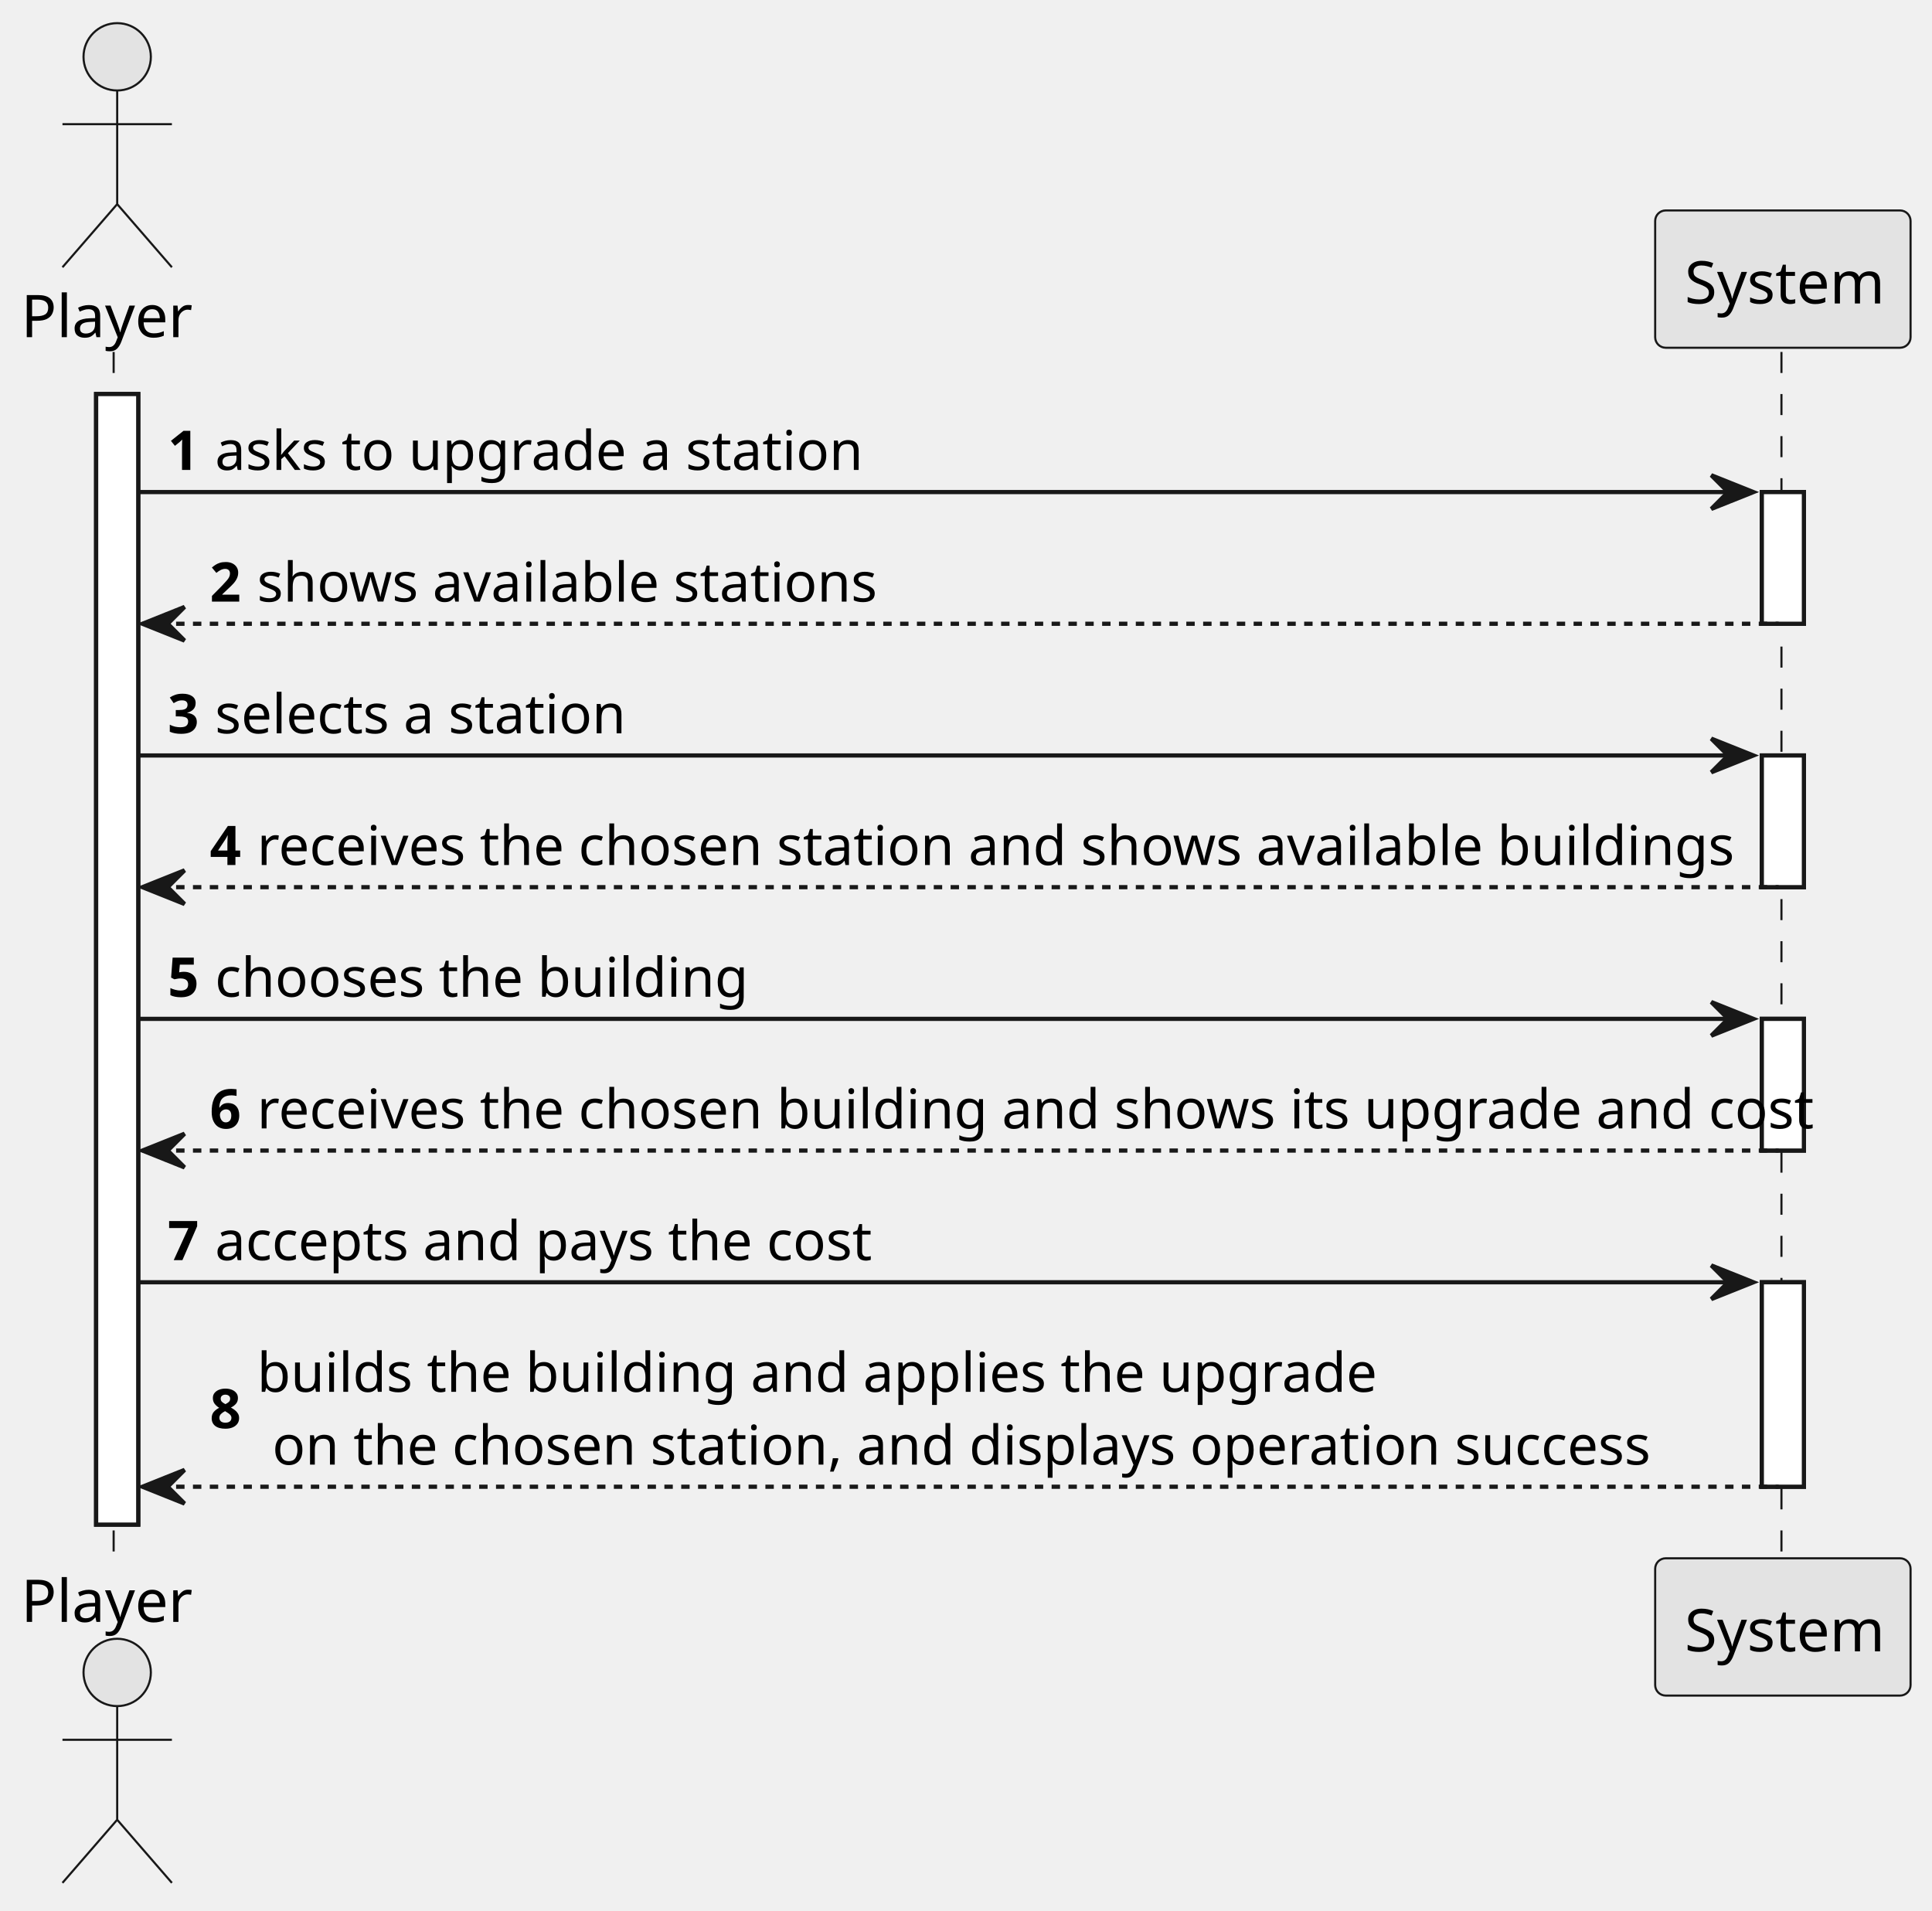
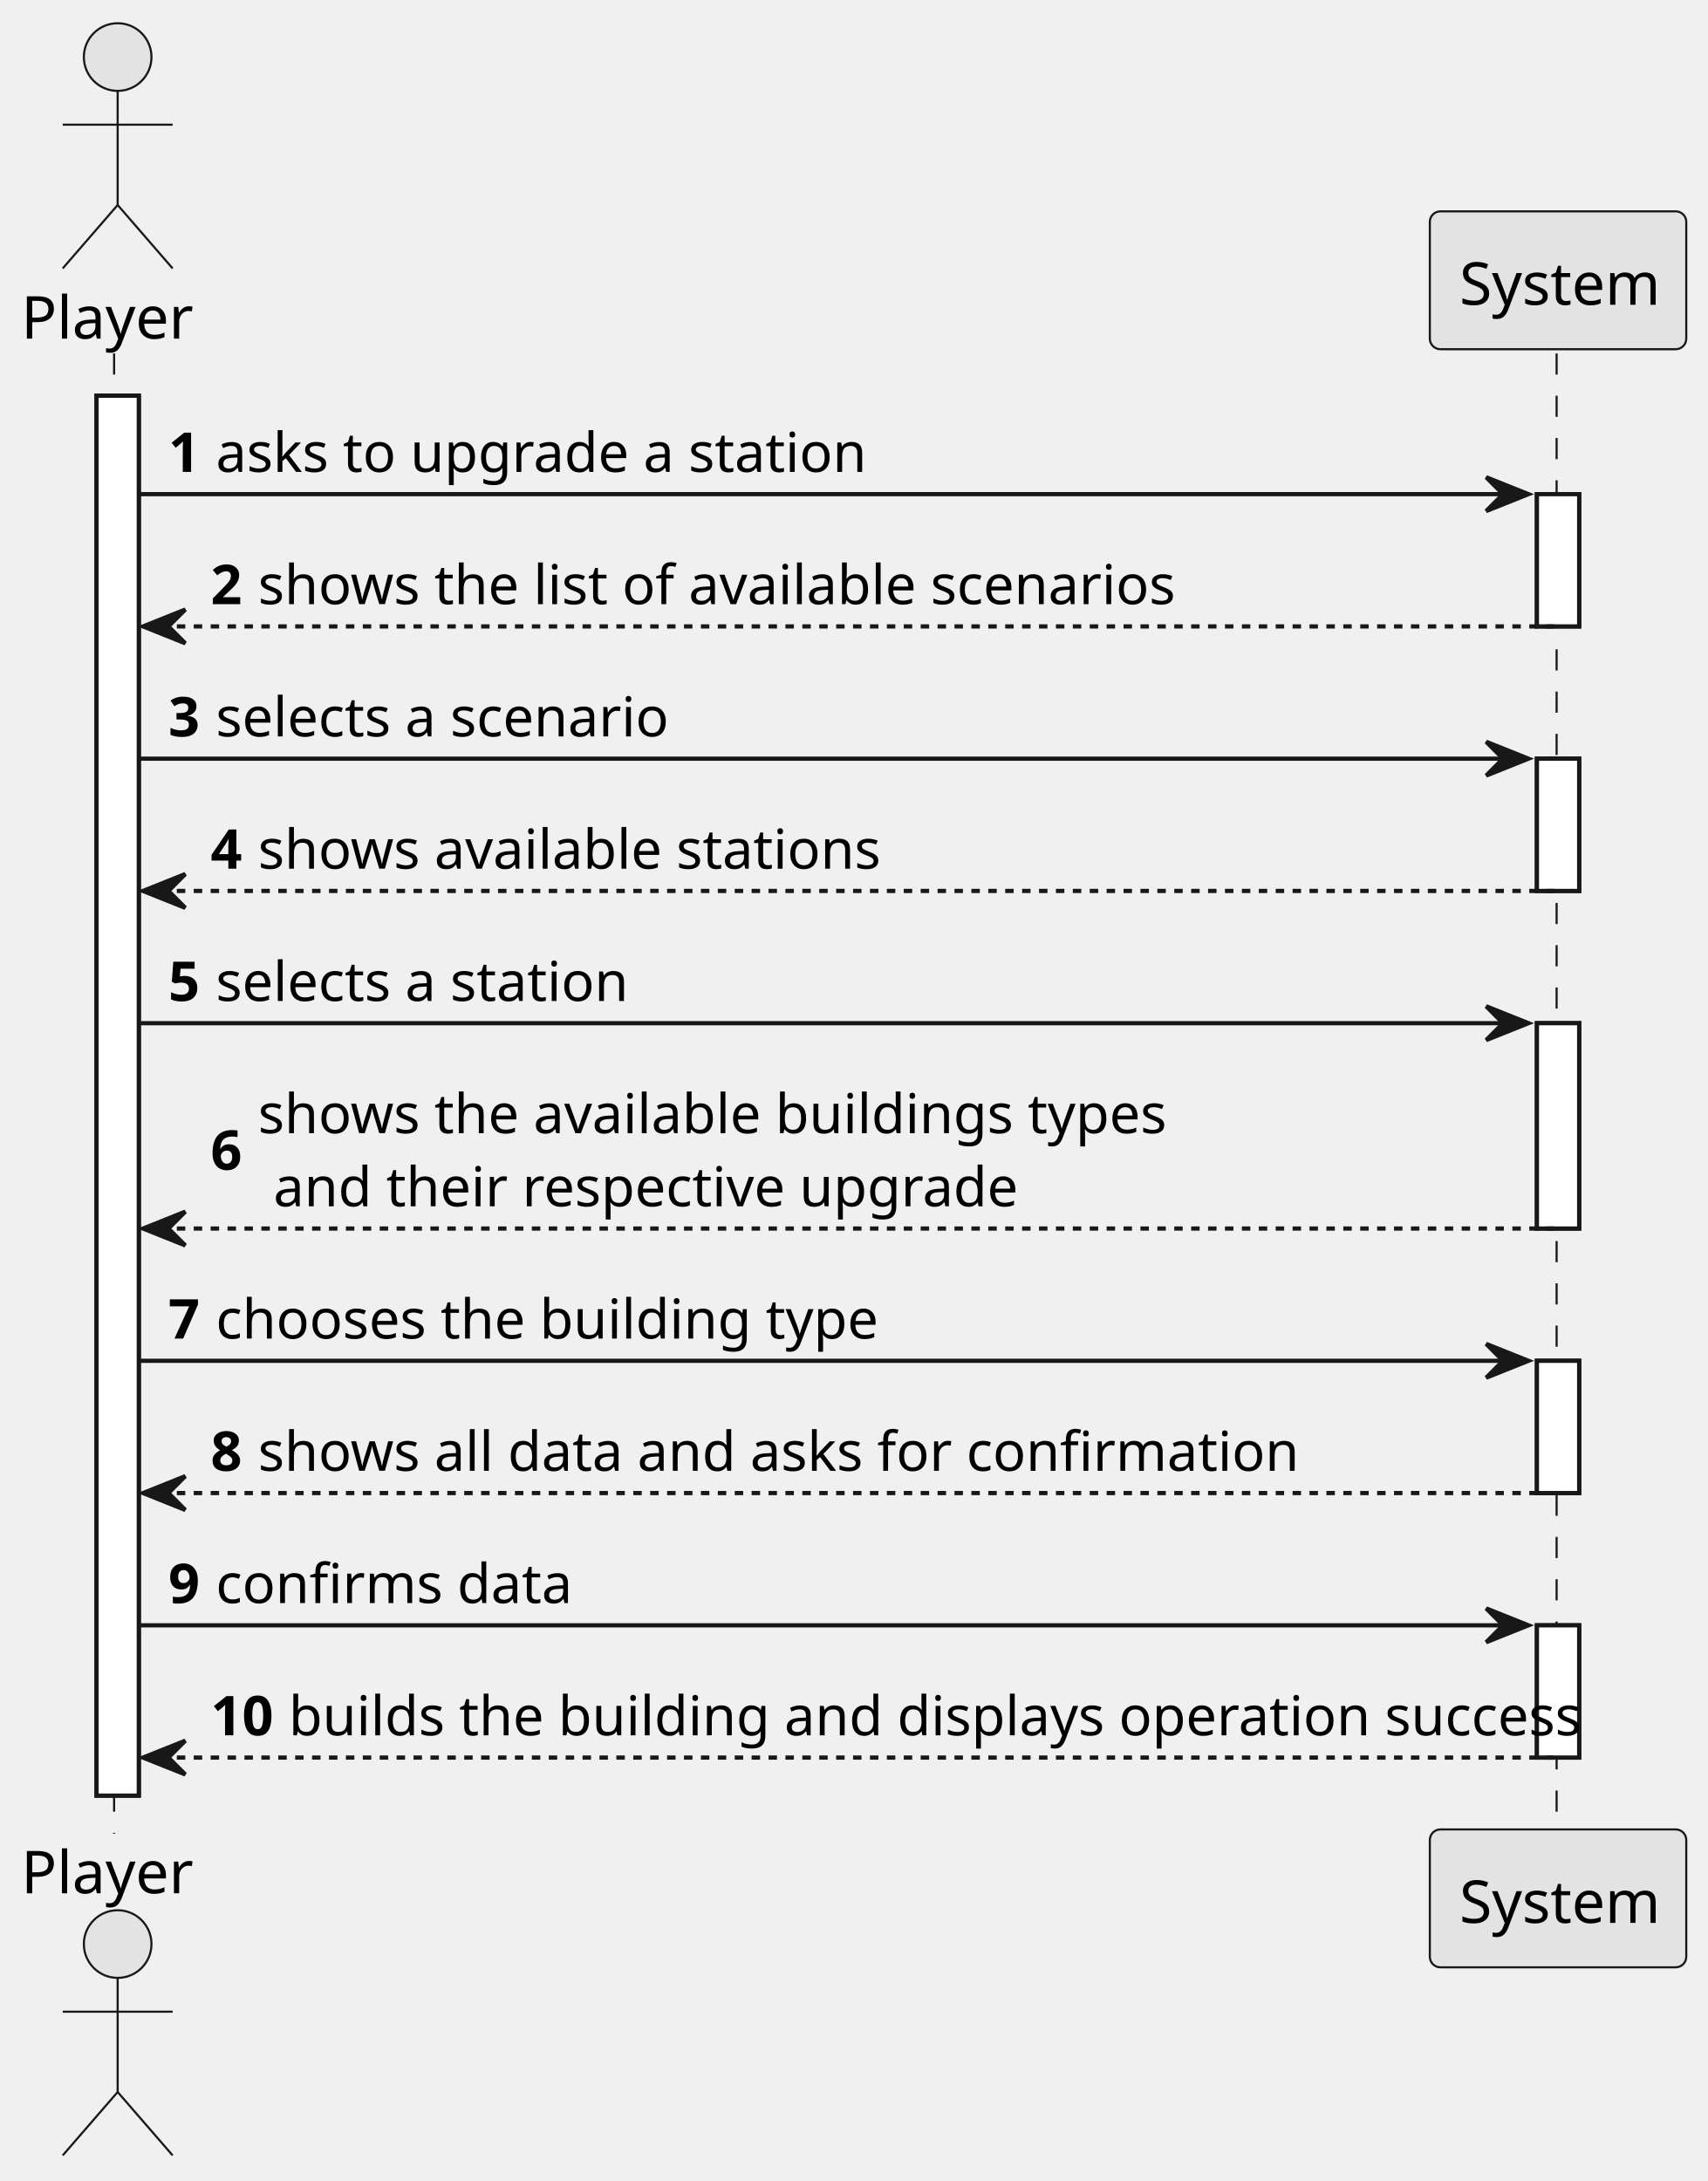
- <svg xmlns="http://www.w3.org/2000/svg" contentStyleType="text/css" height="454px" preserveAspectRatio="none" style="width:459px;height:454px;background:#FFFFFF;" version="1.1" viewBox="0 0 459 454" width="459px" zoomAndPan="magnify">
+ <svg xmlns="http://www.w3.org/2000/svg" contentStyleType="text/css" height="516px" preserveAspectRatio="none" style="width:404px;height:516px;background:#FFFFFF;" version="1.1" viewBox="0 0 404 516" width="404px" zoomAndPan="magnify">
  <defs />
  <g>
-     <rect fill="#FFFFFF" height="268.619" style="stroke:#181818;stroke-width:1.0;" width="10" x="22.841" y="93.621" />
-     <rect fill="#FFFFFF" height="31.291" style="stroke:#181818;stroke-width:1.0;" width="10" x="418.57" y="116.912" />
-     <rect fill="#FFFFFF" height="31.291" style="stroke:#181818;stroke-width:1.0;" width="10" x="418.57" y="179.494" />
-     <rect fill="#FFFFFF" height="31.291" style="stroke:#181818;stroke-width:1.0;" width="10" x="418.57" y="242.076" />
-     <rect fill="#FFFFFF" height="48.582" style="stroke:#181818;stroke-width:1.0;" width="10" x="418.57" y="304.658" />
-     <line style="stroke:#181818;stroke-width:0.5;stroke-dasharray:5.0,5.0;" x1="27" x2="27" y1="83.621" y2="371.24" />
-     <line style="stroke:#181818;stroke-width:0.5;stroke-dasharray:5.0,5.0;" x1="423.232" x2="423.232" y1="83.621" y2="371.24" />
+     <rect fill="#FFFFFF" height="331.201" style="stroke:#181818;stroke-width:1.0;" width="10" x="22.841" y="93.621" />
+     <rect fill="#FFFFFF" height="31.291" style="stroke:#181818;stroke-width:1.0;" width="10" x="363.65" y="116.912" />
+     <rect fill="#FFFFFF" height="31.291" style="stroke:#181818;stroke-width:1.0;" width="10" x="363.65" y="179.494" />
+     <rect fill="#FFFFFF" height="48.582" style="stroke:#181818;stroke-width:1.0;" width="10" x="363.65" y="242.076" />
+     <rect fill="#FFFFFF" height="31.291" style="stroke:#181818;stroke-width:1.0;" width="10" x="363.65" y="321.949" />
+     <rect fill="#FFFFFF" height="31.291" style="stroke:#181818;stroke-width:1.0;" width="10" x="363.65" y="384.531" />
+     <line style="stroke:#181818;stroke-width:0.5;stroke-dasharray:5.0,5.0;" x1="27" x2="27" y1="83.621" y2="433.822" />
+     <line style="stroke:#181818;stroke-width:0.5;stroke-dasharray:5.0,5.0;" x1="368.312" x2="368.312" y1="83.621" y2="433.822" />
    <text fill="#000000" font-family="sans-serif" font-size="14" lengthAdjust="spacing" textLength="39.683" x="5" y="80.107">Player</text>
    <ellipse cx="27.841" cy="13.5" fill="#E3E3E3" rx="8" ry="8" style="stroke:#181818;stroke-width:0.5;" />
    <path d="M27.841,21.5 L27.841,48.5 M14.841,29.5 L40.841,29.5 M27.841,48.5 L14.841,63.5 M27.841,48.5 L40.841,63.5 " fill="none" style="stroke:#181818;stroke-width:0.5;" />
-     <text fill="#000000" font-family="sans-serif" font-size="14" lengthAdjust="spacing" textLength="39.683" x="5" y="385.348">Player</text>
-     <ellipse cx="27.841" cy="397.361" fill="#E3E3E3" rx="8" ry="8" style="stroke:#181818;stroke-width:0.5;" />
-     <path d="M27.841,405.361 L27.841,432.361 M14.841,413.361 L40.841,413.361 M27.841,432.361 L14.841,447.361 M27.841,432.361 L40.841,447.361 " fill="none" style="stroke:#181818;stroke-width:0.5;" />
-     <rect fill="#E3E3E3" height="32.621" rx="2.5" ry="2.5" style="stroke:#181818;stroke-width:0.5;" width="60.676" x="393.232" y="50" />
-     <text fill="#000000" font-family="sans-serif" font-size="14" lengthAdjust="spacing" textLength="46.676" x="400.232" y="72.107">System</text>
-     <rect fill="#E3E3E3" height="32.621" rx="2.5" ry="2.5" style="stroke:#181818;stroke-width:0.5;" width="60.676" x="393.232" y="370.24" />
-     <text fill="#000000" font-family="sans-serif" font-size="14" lengthAdjust="spacing" textLength="46.676" x="400.232" y="392.348">System</text>
-     <rect fill="#FFFFFF" height="268.619" style="stroke:#181818;stroke-width:1.0;" width="10" x="22.841" y="93.621" />
-     <rect fill="#FFFFFF" height="31.291" style="stroke:#181818;stroke-width:1.0;" width="10" x="418.57" y="116.912" />
-     <rect fill="#FFFFFF" height="31.291" style="stroke:#181818;stroke-width:1.0;" width="10" x="418.57" y="179.494" />
-     <rect fill="#FFFFFF" height="31.291" style="stroke:#181818;stroke-width:1.0;" width="10" x="418.57" y="242.076" />
-     <rect fill="#FFFFFF" height="48.582" style="stroke:#181818;stroke-width:1.0;" width="10" x="418.57" y="304.658" />
-     <polygon fill="#181818" points="406.57,112.912,416.57,116.912,406.57,120.912,410.57,116.912" style="stroke:#181818;stroke-width:1.0;" />
-     <line style="stroke:#181818;stroke-width:1.0;" x1="32.841" x2="412.57" y1="116.912" y2="116.912" />
+     <text fill="#000000" font-family="sans-serif" font-size="14" lengthAdjust="spacing" textLength="39.683" x="5" y="447.93">Player</text>
+     <ellipse cx="27.841" cy="459.943" fill="#E3E3E3" rx="8" ry="8" style="stroke:#181818;stroke-width:0.5;" />
+     <path d="M27.841,467.943 L27.841,494.943 M14.841,475.943 L40.841,475.943 M27.841,494.943 L14.841,509.943 M27.841,494.943 L40.841,509.943 " fill="none" style="stroke:#181818;stroke-width:0.5;" />
+     <rect fill="#E3E3E3" height="32.621" rx="2.5" ry="2.5" style="stroke:#181818;stroke-width:0.5;" width="60.676" x="338.312" y="50" />
+     <text fill="#000000" font-family="sans-serif" font-size="14" lengthAdjust="spacing" textLength="46.676" x="345.312" y="72.107">System</text>
+     <rect fill="#E3E3E3" height="32.621" rx="2.5" ry="2.5" style="stroke:#181818;stroke-width:0.5;" width="60.676" x="338.312" y="432.822" />
+     <text fill="#000000" font-family="sans-serif" font-size="14" lengthAdjust="spacing" textLength="46.676" x="345.312" y="454.93">System</text>
+     <rect fill="#FFFFFF" height="331.201" style="stroke:#181818;stroke-width:1.0;" width="10" x="22.841" y="93.621" />
+     <rect fill="#FFFFFF" height="31.291" style="stroke:#181818;stroke-width:1.0;" width="10" x="363.65" y="116.912" />
+     <rect fill="#FFFFFF" height="31.291" style="stroke:#181818;stroke-width:1.0;" width="10" x="363.65" y="179.494" />
+     <rect fill="#FFFFFF" height="48.582" style="stroke:#181818;stroke-width:1.0;" width="10" x="363.65" y="242.076" />
+     <rect fill="#FFFFFF" height="31.291" style="stroke:#181818;stroke-width:1.0;" width="10" x="363.65" y="321.949" />
+     <rect fill="#FFFFFF" height="31.291" style="stroke:#181818;stroke-width:1.0;" width="10" x="363.65" y="384.531" />
+     <polygon fill="#181818" points="351.65,112.912,361.65,116.912,351.65,120.912,355.65,116.912" style="stroke:#181818;stroke-width:1.0;" />
+     <line style="stroke:#181818;stroke-width:1.0;" x1="32.841" x2="357.65" y1="116.912" y2="116.912" />
    <text fill="#000000" font-family="sans-serif" font-size="13" font-weight="bold" lengthAdjust="spacing" textLength="7.23" x="39.841" y="111.649">1</text>
    <text fill="#000000" font-family="sans-serif" font-size="13" lengthAdjust="spacing" textLength="145.26" x="51.071" y="111.649">asks to upgrade a station</text>
    <polygon fill="#181818" points="43.841,144.203,33.841,148.203,43.841,152.203,39.841,148.203" style="stroke:#181818;stroke-width:1.0;" />
-     <line style="stroke:#181818;stroke-width:1.0;stroke-dasharray:2.0,2.0;" x1="37.841" x2="422.57" y1="148.203" y2="148.203" />
+     <line style="stroke:#181818;stroke-width:1.0;stroke-dasharray:2.0,2.0;" x1="37.841" x2="367.65" y1="148.203" y2="148.203" />
    <text fill="#000000" font-family="sans-serif" font-size="13" font-weight="bold" lengthAdjust="spacing" textLength="7.23" x="49.841" y="142.94">2</text>
-     <text fill="#000000" font-family="sans-serif" font-size="13" lengthAdjust="spacing" textLength="140.188" x="61.071" y="142.94">shows available stations</text>
-     <polygon fill="#181818" points="406.57,175.494,416.57,179.494,406.57,183.494,410.57,179.494" style="stroke:#181818;stroke-width:1.0;" />
-     <line style="stroke:#181818;stroke-width:1.0;" x1="32.841" x2="412.57" y1="179.494" y2="179.494" />
+     <text fill="#000000" font-family="sans-serif" font-size="13" lengthAdjust="spacing" textLength="206.661" x="61.071" y="142.94">shows the list of available scenarios</text>
+     <polygon fill="#181818" points="351.65,175.494,361.65,179.494,351.65,183.494,355.65,179.494" style="stroke:#181818;stroke-width:1.0;" />
+     <line style="stroke:#181818;stroke-width:1.0;" x1="32.841" x2="357.65" y1="179.494" y2="179.494" />
    <text fill="#000000" font-family="sans-serif" font-size="13" font-weight="bold" lengthAdjust="spacing" textLength="7.23" x="39.841" y="174.231">3</text>
-     <text fill="#000000" font-family="sans-serif" font-size="13" lengthAdjust="spacing" textLength="93.215" x="51.071" y="174.231">selects a station</text>
+     <text fill="#000000" font-family="sans-serif" font-size="13" lengthAdjust="spacing" textLength="104.051" x="51.071" y="174.231">selects a scenario</text>
    <polygon fill="#181818" points="43.841,206.785,33.841,210.785,43.841,214.785,39.841,210.785" style="stroke:#181818;stroke-width:1.0;" />
-     <line style="stroke:#181818;stroke-width:1.0;stroke-dasharray:2.0,2.0;" x1="37.841" x2="422.57" y1="210.785" y2="210.785" />
+     <line style="stroke:#181818;stroke-width:1.0;stroke-dasharray:2.0,2.0;" x1="37.841" x2="367.65" y1="210.785" y2="210.785" />
    <text fill="#000000" font-family="sans-serif" font-size="13" font-weight="bold" lengthAdjust="spacing" textLength="7.23" x="49.841" y="205.523">4</text>
-     <text fill="#000000" font-family="sans-serif" font-size="13" lengthAdjust="spacing" textLength="333.15" x="61.071" y="205.523">receives the chosen station and shows available buildings</text>
-     <polygon fill="#181818" points="406.57,238.076,416.57,242.076,406.57,246.076,410.57,242.076" style="stroke:#181818;stroke-width:1.0;" />
-     <line style="stroke:#181818;stroke-width:1.0;" x1="32.841" x2="412.57" y1="242.076" y2="242.076" />
+     <text fill="#000000" font-family="sans-serif" font-size="13" lengthAdjust="spacing" textLength="140.188" x="61.071" y="205.523">shows available stations</text>
+     <polygon fill="#181818" points="351.65,238.076,361.65,242.076,351.65,246.076,355.65,242.076" style="stroke:#181818;stroke-width:1.0;" />
+     <line style="stroke:#181818;stroke-width:1.0;" x1="32.841" x2="357.65" y1="242.076" y2="242.076" />
    <text fill="#000000" font-family="sans-serif" font-size="13" font-weight="bold" lengthAdjust="spacing" textLength="7.23" x="39.841" y="236.814">5</text>
-     <text fill="#000000" font-family="sans-serif" font-size="13" lengthAdjust="spacing" textLength="118.53" x="51.071" y="236.814">chooses the building</text>
-     <polygon fill="#181818" points="43.841,269.367,33.841,273.367,43.841,277.367,39.841,273.367" style="stroke:#181818;stroke-width:1.0;" />
-     <line style="stroke:#181818;stroke-width:1.0;stroke-dasharray:2.0,2.0;" x1="37.841" x2="422.57" y1="273.367" y2="273.367" />
-     <text fill="#000000" font-family="sans-serif" font-size="13" font-weight="bold" lengthAdjust="spacing" textLength="7.23" x="49.841" y="268.104">6</text>
-     <text fill="#000000" font-family="sans-serif" font-size="13" lengthAdjust="spacing" textLength="350.498" x="61.071" y="268.104">receives the chosen building and shows its upgrade and cost</text>
-     <polygon fill="#181818" points="406.57,300.658,416.57,304.658,406.57,308.658,410.57,304.658" style="stroke:#181818;stroke-width:1.0;" />
-     <line style="stroke:#181818;stroke-width:1.0;" x1="32.841" x2="412.57" y1="304.658" y2="304.658" />
-     <text fill="#000000" font-family="sans-serif" font-size="13" font-weight="bold" lengthAdjust="spacing" textLength="7.23" x="39.841" y="299.396">7</text>
-     <text fill="#000000" font-family="sans-serif" font-size="13" lengthAdjust="spacing" textLength="150.312" x="51.071" y="299.396">accepts and pays the cost</text>
+     <text fill="#000000" font-family="sans-serif" font-size="13" lengthAdjust="spacing" textLength="93.215" x="51.071" y="236.814">selects a station</text>
+     <polygon fill="#181818" points="43.841,286.658,33.841,290.658,43.841,294.658,39.841,290.658" style="stroke:#181818;stroke-width:1.0;" />
+     <line style="stroke:#181818;stroke-width:1.0;stroke-dasharray:2.0,2.0;" x1="37.841" x2="367.65" y1="290.658" y2="290.658" />
+     <text fill="#000000" font-family="sans-serif" font-size="13" font-weight="bold" lengthAdjust="spacing" textLength="7.23" x="49.841" y="276.75">6</text>
+     <text fill="#000000" font-family="sans-serif" font-size="13" lengthAdjust="spacing" textLength="203.068" x="61.071" y="268.104">shows the available buildings types</text>
+     <text fill="#000000" font-family="sans-serif" font-size="13" lengthAdjust="spacing" textLength="164.773" x="64.683" y="285.396">and their respective upgrade</text>
+     <polygon fill="#181818" points="351.65,317.949,361.65,321.949,351.65,325.949,355.65,321.949" style="stroke:#181818;stroke-width:1.0;" />
+     <line style="stroke:#181818;stroke-width:1.0;" x1="32.841" x2="357.65" y1="321.949" y2="321.949" />
+     <text fill="#000000" font-family="sans-serif" font-size="13" font-weight="bold" lengthAdjust="spacing" textLength="7.23" x="39.841" y="316.687">7</text>
+     <text fill="#000000" font-family="sans-serif" font-size="13" lengthAdjust="spacing" textLength="146.713" x="51.071" y="316.687">chooses the building type</text>
    <polygon fill="#181818" points="43.841,349.24,33.841,353.24,43.841,357.24,39.841,353.24" style="stroke:#181818;stroke-width:1.0;" />
-     <line style="stroke:#181818;stroke-width:1.0;stroke-dasharray:2.0,2.0;" x1="37.841" x2="422.57" y1="353.24" y2="353.24" />
-     <text fill="#000000" font-family="sans-serif" font-size="13" font-weight="bold" lengthAdjust="spacing" textLength="7.23" x="49.841" y="339.332">8</text>
-     <text fill="#000000" font-family="sans-serif" font-size="13" lengthAdjust="spacing" textLength="247.19" x="61.071" y="330.687">builds the building and applies the upgrade</text>
-     <text fill="#000000" font-family="sans-serif" font-size="13" lengthAdjust="spacing" textLength="311.473" x="64.683" y="347.978">on the chosen station, and displays operation success</text>
+     <line style="stroke:#181818;stroke-width:1.0;stroke-dasharray:2.0,2.0;" x1="37.841" x2="367.65" y1="353.24" y2="353.24" />
+     <text fill="#000000" font-family="sans-serif" font-size="13" font-weight="bold" lengthAdjust="spacing" textLength="7.23" x="49.841" y="347.978">8</text>
+     <text fill="#000000" font-family="sans-serif" font-size="13" lengthAdjust="spacing" textLength="231.226" x="61.071" y="347.978">shows all data and asks for confirmation</text>
+     <polygon fill="#181818" points="351.65,380.531,361.65,384.531,351.65,388.531,355.65,384.531" style="stroke:#181818;stroke-width:1.0;" />
+     <line style="stroke:#181818;stroke-width:1.0;" x1="32.841" x2="357.65" y1="384.531" y2="384.531" />
+     <text fill="#000000" font-family="sans-serif" font-size="13" font-weight="bold" lengthAdjust="spacing" textLength="7.23" x="39.841" y="379.269">9</text>
+     <text fill="#000000" font-family="sans-serif" font-size="13" lengthAdjust="spacing" textLength="78.032" x="51.071" y="379.269">confirms data</text>
+     <polygon fill="#181818" points="43.841,411.822,33.841,415.822,43.841,419.822,39.841,415.822" style="stroke:#181818;stroke-width:1.0;" />
+     <line style="stroke:#181818;stroke-width:1.0;stroke-dasharray:2.0,2.0;" x1="37.841" x2="367.65" y1="415.822" y2="415.822" />
+     <text fill="#000000" font-family="sans-serif" font-size="13" font-weight="bold" lengthAdjust="spacing" textLength="14.46" x="49.841" y="410.56">10</text>
+     <text fill="#000000" font-family="sans-serif" font-size="13" lengthAdjust="spacing" textLength="288.349" x="68.301" y="410.56">builds the building and displays operation success</text>
  </g>
</svg>
